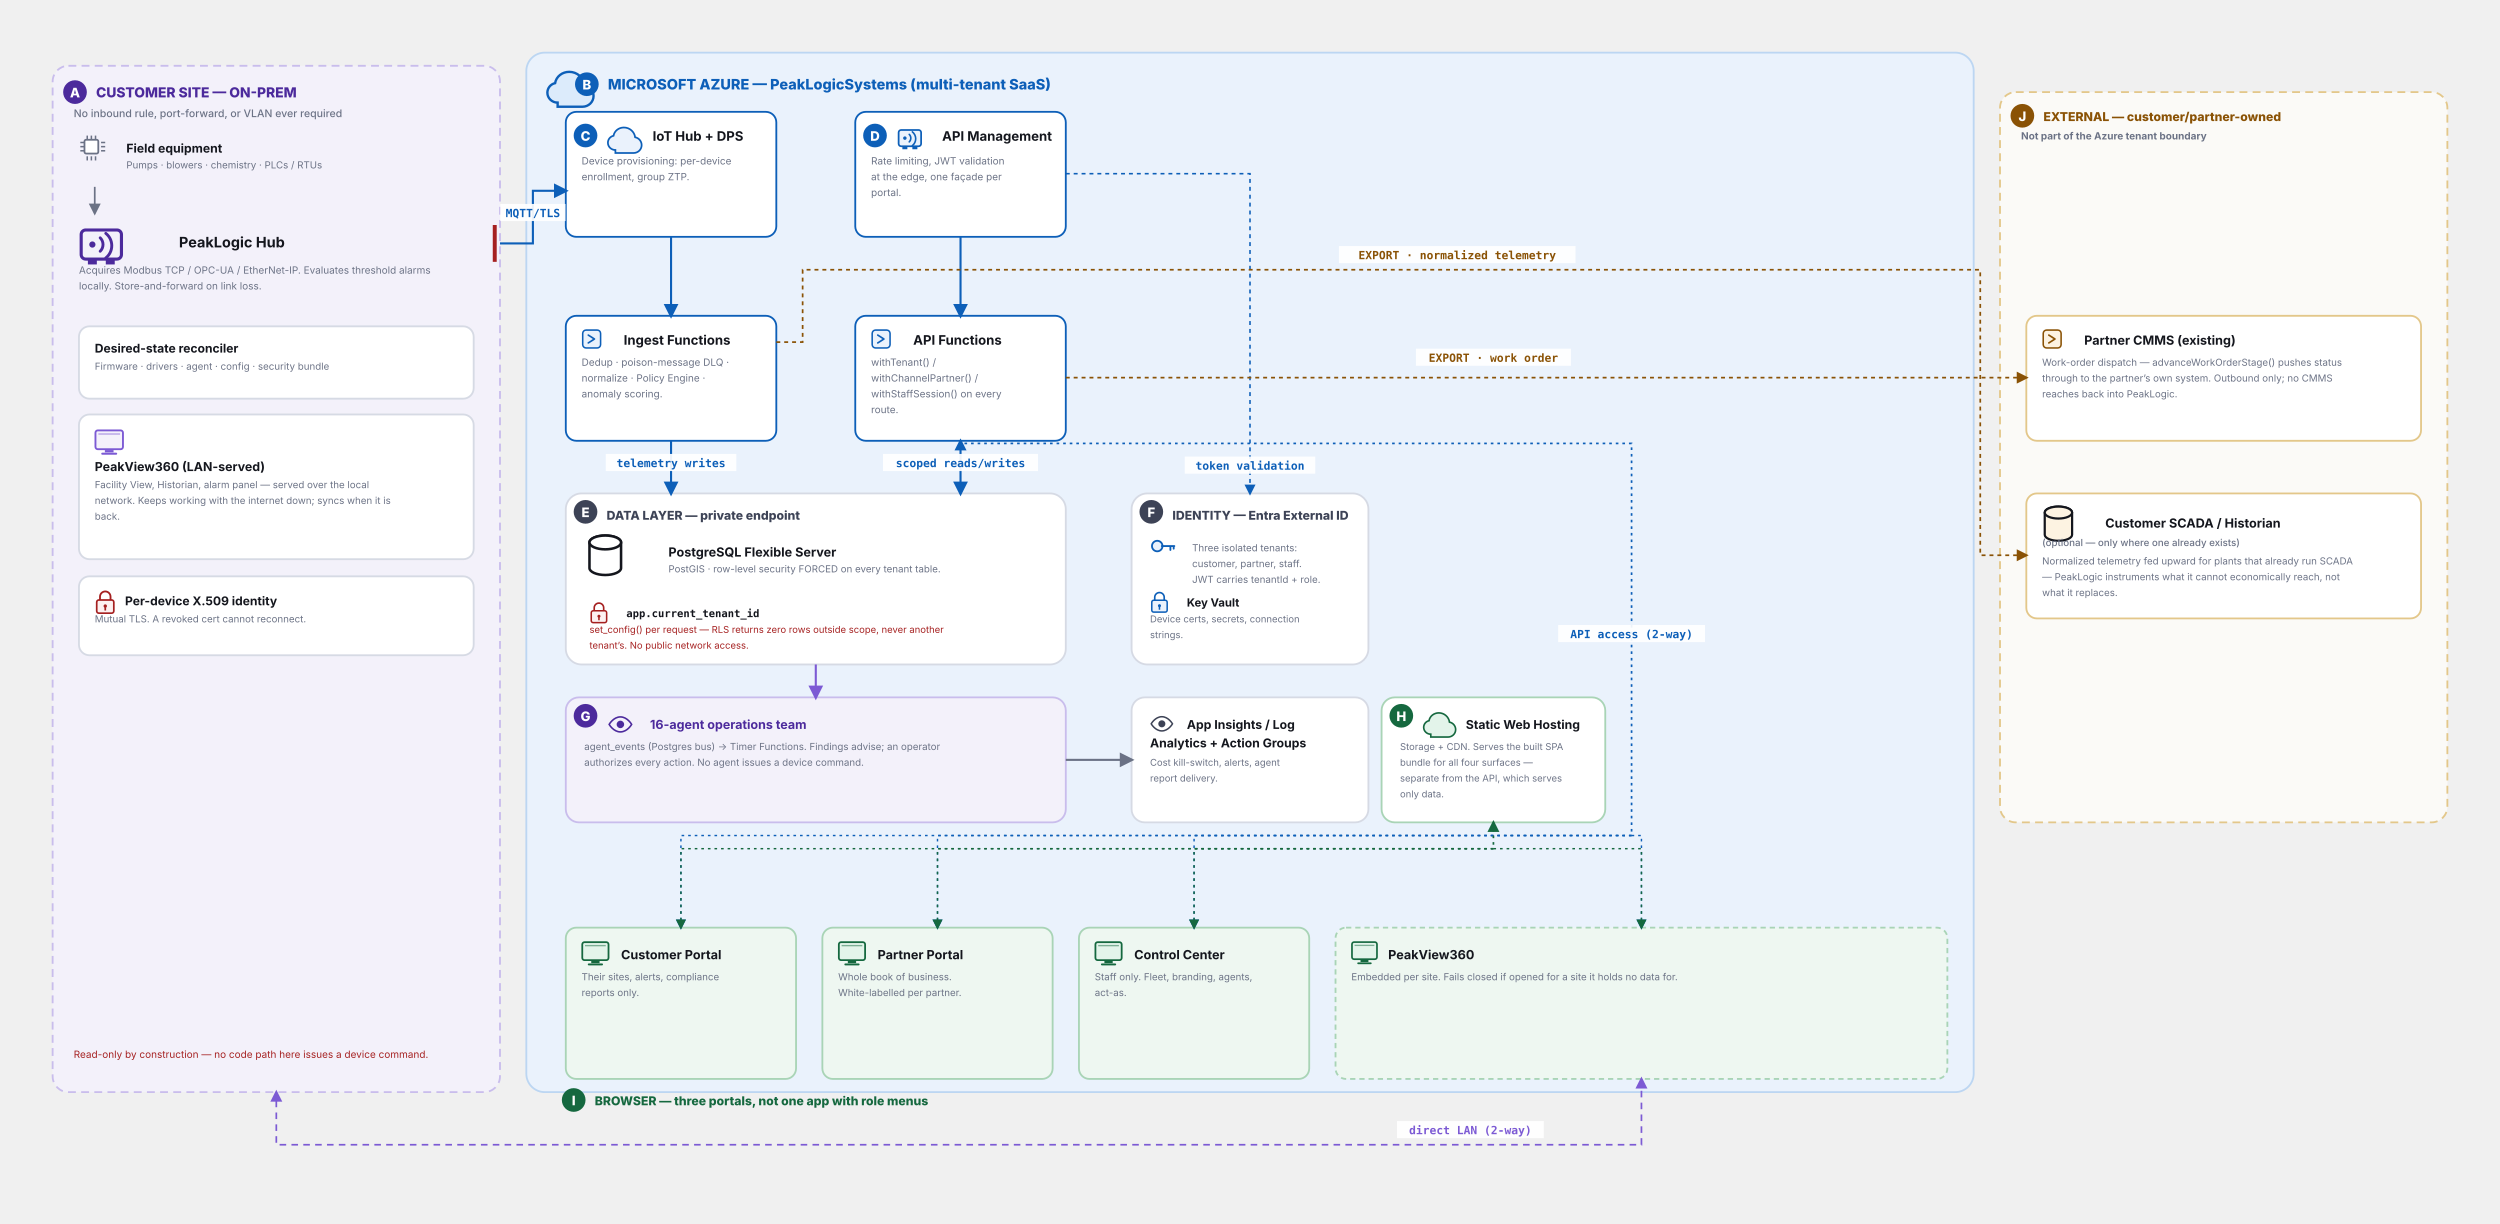
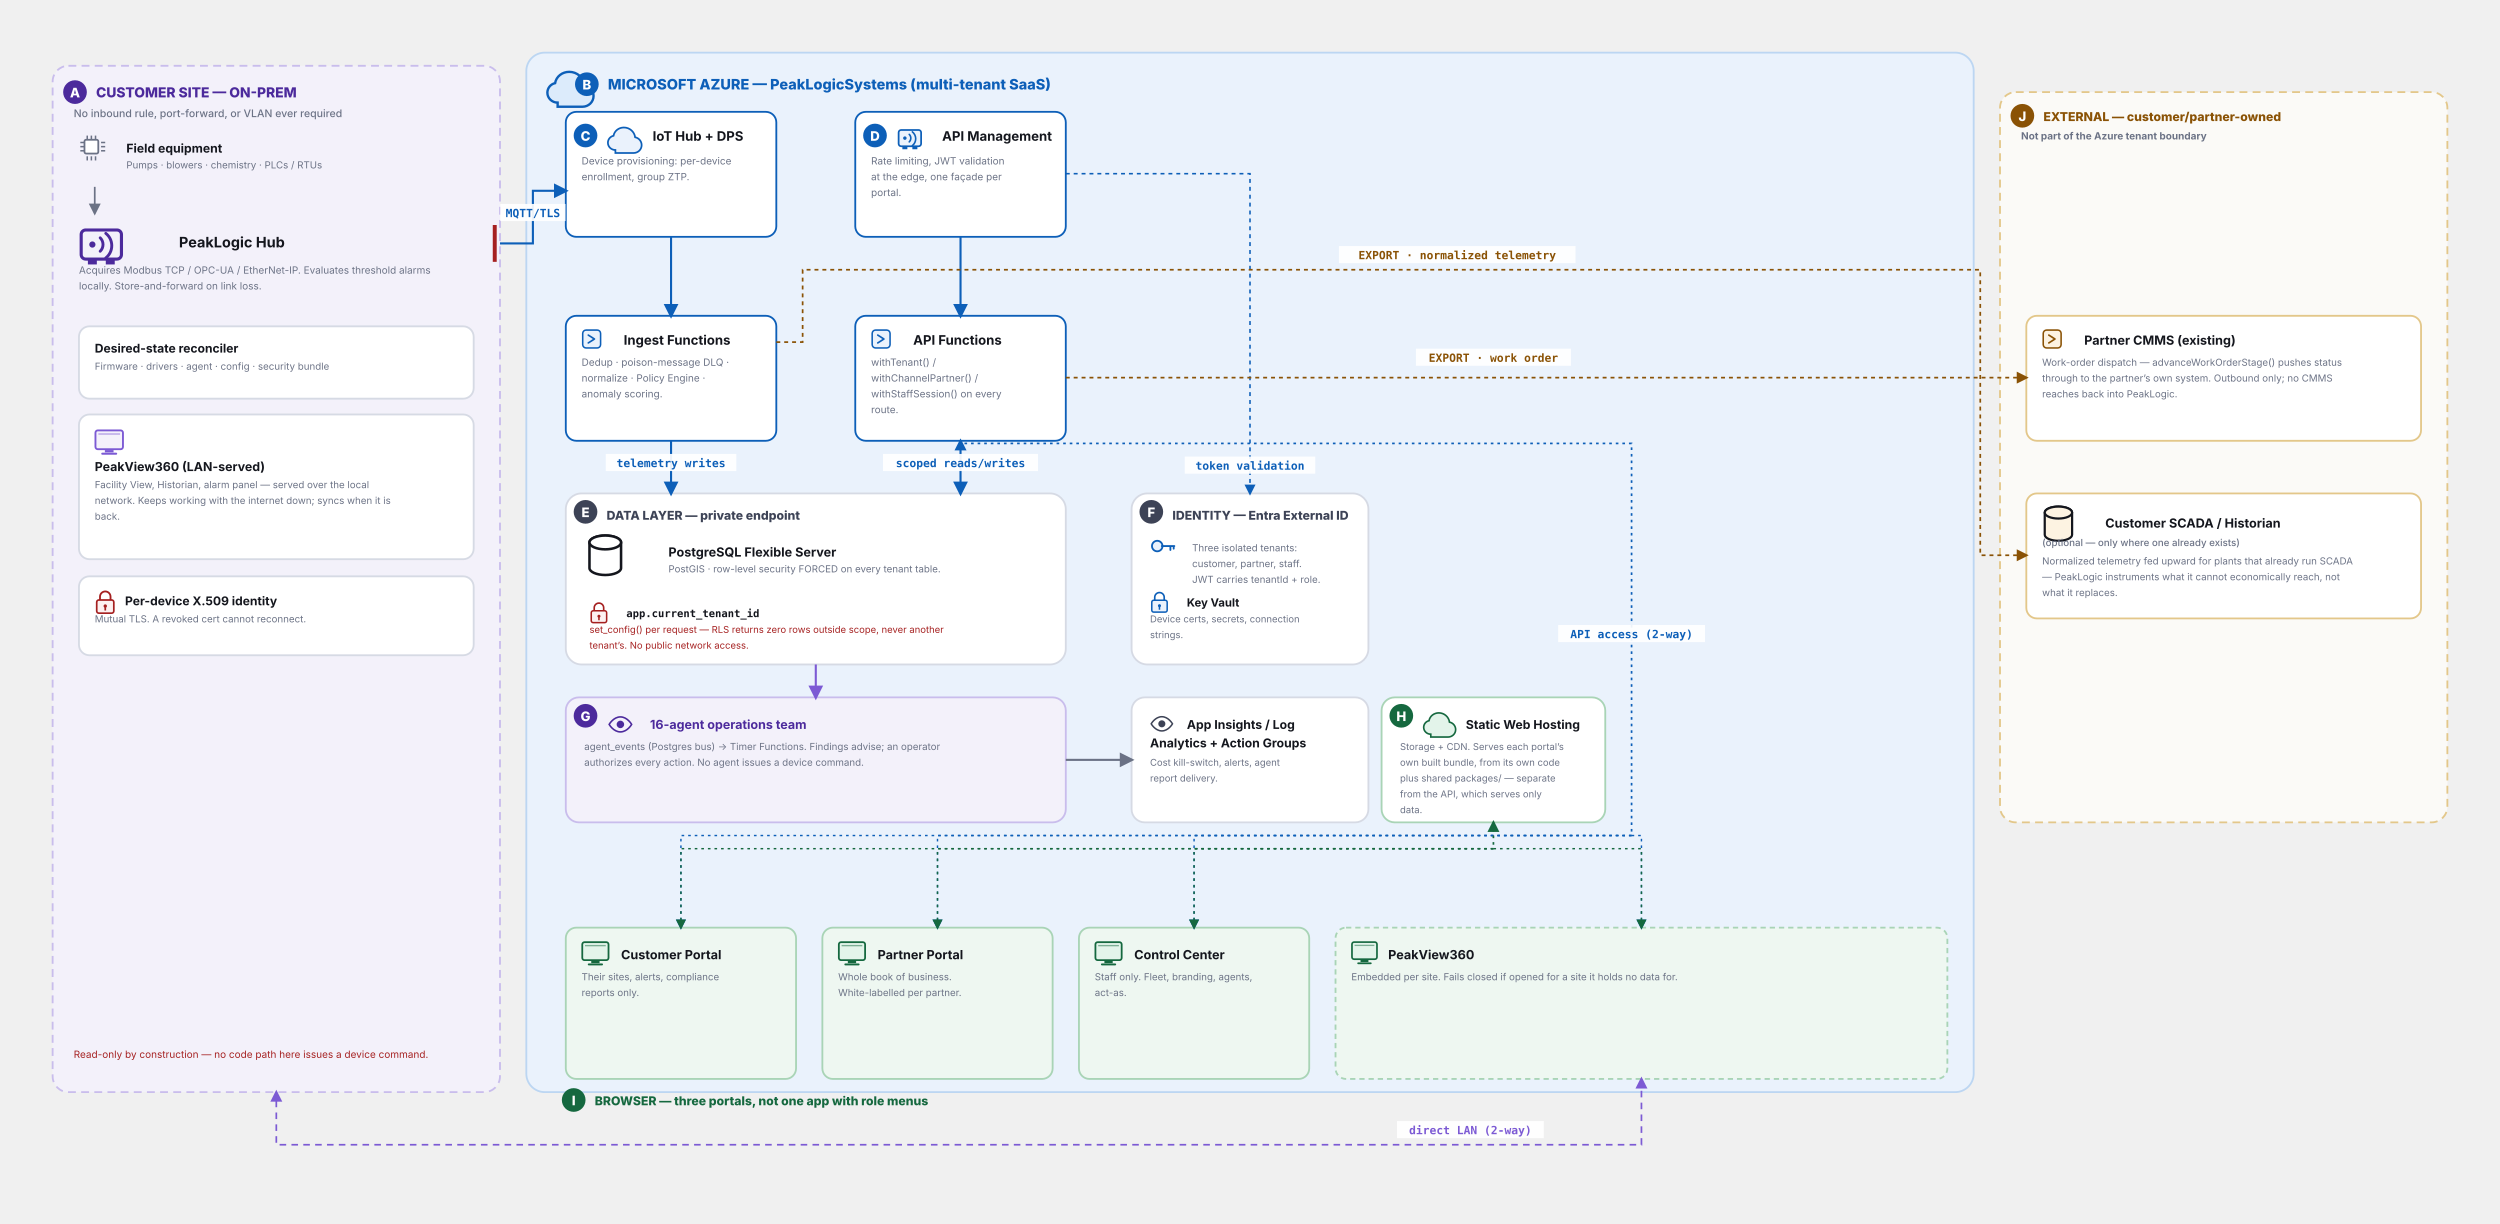
<svg xmlns="http://www.w3.org/2000/svg" viewBox="0 0 1900 930" width="100%" style="display:block;background:#fff">
  <defs>
    <marker id="arrow-3d4356" viewBox="0 0 10 10" refX="8" refY="5" markerWidth="7" markerHeight="7" orient="auto-start-reverse">
      <path d="M0 0 L10 5 L0 10 z" fill="#3d4356" />
    </marker>
    <marker id="arrow-0d5fb8" viewBox="0 0 10 10" refX="8" refY="5" markerWidth="7" markerHeight="7" orient="auto-start-reverse">
      <path d="M0 0 L10 5 L0 10 z" fill="#0d5fb8" />
    </marker>
    <marker id="arrow-4c2a9c" viewBox="0 0 10 10" refX="8" refY="5" markerWidth="7" markerHeight="7" orient="auto-start-reverse">
      <path d="M0 0 L10 5 L0 10 z" fill="#4c2a9c" />
    </marker>
    <marker id="arrow-15683f" viewBox="0 0 10 10" refX="8" refY="5" markerWidth="7" markerHeight="7" orient="auto-start-reverse">
      <path d="M0 0 L10 5 L0 10 z" fill="#15683f" />
    </marker>
    <marker id="arrow-a52020" viewBox="0 0 10 10" refX="8" refY="5" markerWidth="7" markerHeight="7" orient="auto-start-reverse">
      <path d="M0 0 L10 5 L0 10 z" fill="#a52020" />
    </marker>
    <marker id="arrow-6b7285" viewBox="0 0 10 10" refX="8" refY="5" markerWidth="7" markerHeight="7" orient="auto-start-reverse">
      <path d="M0 0 L10 5 L0 10 z" fill="#6b7285" />
    </marker>
    <marker id="arrow-7c5ad4" viewBox="0 0 10 10" refX="8" refY="5" markerWidth="7" markerHeight="7" orient="auto-start-reverse">
      <path d="M0 0 L10 5 L0 10 z" fill="#7c5ad4" />
    </marker>
    <marker id="arrow-8a5205" viewBox="0 0 10 10" refX="8" refY="5" markerWidth="7" markerHeight="7" orient="auto-start-reverse">
      <path d="M0 0 L10 5 L0 10 z" fill="#8a5205" />
    </marker>
  </defs>
  <rect x="40" y="50" width="340" height="780" rx="12" fill="#f3f1fa" stroke="#c9bdec" stroke-width="1.4" stroke-dasharray="6 4" />
  <g>
    <circle cx="57" cy="70" r="9" fill="#4c2a9c" />
    <text x="57" y="74" font-family="'Inter','Segoe UI',sans-serif" font-size="10" font-weight="800" fill="#fff" text-anchor="middle">A</text>
  </g>
  <text x="73" y="74" font-family="'Inter','Segoe UI',sans-serif" font-size="10.5" font-weight="800" fill="#4c2a9c" text-anchor="start">CUSTOMER SITE — ON-PREM</text>
  <text x="56" y="89" font-family="'Inter','Segoe UI',sans-serif" font-size="8" font-weight="500" fill="#6b7285" text-anchor="start">No inbound rule, port-forward, or VLAN ever required</text>
  <g transform="translate(60,102) scale(1.05)">
    <rect x="4" y="4" width="10" height="10" rx="1.2" fill="#fff" stroke="#6b7285" stroke-width="1.3" />
    <g stroke="#6b7285" stroke-width="1.1">
      <path d="M6 1v3M9 1v3M12 1v3M6 16v3M9 16v3M12 16v3M1 6h3M1 9h3M1 12h3M16 6h3M16 9h3M16 12h3" />
    </g>
  </g>
  <text x="96" y="116" font-family="'Inter','Segoe UI',sans-serif" font-size="9.3" font-weight="700" fill="#14161d" text-anchor="start">Field equipment</text>
  <text x="96" y="128" font-family="'Inter','Segoe UI',sans-serif" font-size="7.4" fill="#6b7285">Pumps · blowers · chemistry · PLCs / RTUs</text>
  <line x1="72" y1="142" x2="72" y2="162" stroke="#6b7285" stroke-width="1.3" marker-end="url(#arrow-6b7285)" />
  <g transform="translate(60,168) scale(1.7)">
    <rect x="1" y="4" width="18" height="13" rx="2" fill="#f3f1fa" stroke="#4c2a9c" stroke-width="1.4" />
    <circle cx="6" cy="10.5" r="1.4" fill="#4c2a9c" />
    <path d="M9.5 7.5a4.2 4.2 0 0 1 0 6" fill="none" stroke="#4c2a9c" stroke-width="1.3" stroke-linecap="round" />
    <path d="M12 5.5a7 7 0 0 1 0 11" fill="none" stroke="#4c2a9c" stroke-width="1.3" stroke-linecap="round" />
    <rect x="4" y="17" width="4" height="2.4" fill="#4c2a9c" />
    <rect x="12" y="17" width="4" height="2.4" fill="#4c2a9c" />
  </g>
  <text x="136" y="188" font-family="'Inter','Segoe UI',sans-serif" font-size="11" font-weight="700" fill="#14161d" text-anchor="start">PeakLogic Hub</text>
  <text x="60" y="208" font-family="'Inter','Segoe UI',sans-serif" font-size="7.6" fill="#6b7285">Acquires Modbus TCP / OPC-UA / EtherNet-IP. Evaluates threshold alarms</text>
  <text x="60" y="220" font-family="'Inter','Segoe UI',sans-serif" font-size="7.6" fill="#6b7285">locally. Store-and-forward on link loss.</text>
  <rect x="60" y="248" width="300" height="55" rx="8" fill="#fff" stroke="#d6dae4" stroke-width="1.4" />
  <text x="72" y="268" font-family="'Inter','Segoe UI',sans-serif" font-size="9.2" font-weight="700" fill="#14161d" text-anchor="start">Desired-state reconciler</text>
  <text x="72" y="281" font-family="'Inter','Segoe UI',sans-serif" font-size="7.4" fill="#6b7285">Firmware · drivers · agent · config · security bundle</text>
  <rect x="60" y="315" width="300" height="110" rx="8" fill="#fff" stroke="#d6dae4" stroke-width="1.4" />
  <g transform="translate(72,326) scale(1.1)">
    <rect x="0.5" y="1" width="19" height="13" rx="1.6" fill="#f4f1fb" stroke="#7c5ad4" stroke-width="1.3" />
    <path d="M2.5 3.5h15" stroke="#7c5ad4" stroke-width="1" opacity=".5" />
    <rect x="7" y="14.6" width="6" height="1.6" fill="#7c5ad4" />
    <rect x="4.5" y="16.4" width="11" height="1.4" rx="0.7" fill="#7c5ad4" />
  </g>
  <text x="72" y="358" font-family="'Inter','Segoe UI',sans-serif" font-size="9.4" font-weight="700" fill="#14161d" text-anchor="start">PeakView360 (LAN-served)</text>
  <text x="72" y="371" font-family="'Inter','Segoe UI',sans-serif" font-size="7.4" fill="#6b7285">Facility View, Historian, alarm panel — served over the local</text>
  <text x="72" y="383" font-family="'Inter','Segoe UI',sans-serif" font-size="7.4" fill="#6b7285">network. Keeps working with the internet down; syncs when it is</text>
  <text x="72" y="395" font-family="'Inter','Segoe UI',sans-serif" font-size="7.4" fill="#6b7285">back.</text>
  <rect x="60" y="438" width="300" height="60" rx="8" fill="#fff" stroke="#d6dae4" stroke-width="1.4" />
  <g transform="translate(72,448) scale(1)">
    <rect x="1.5" y="8" width="13" height="10" rx="1.6" fill="#fdf1f1" stroke="#a52020" stroke-width="1.3" />
    <path d="M4 8V5.5a4 4 0 0 1 8 0V8" fill="none" stroke="#a52020" stroke-width="1.4" />
    <circle cx="8" cy="12.6" r="1.3" fill="#a52020" />
    <rect x="7.35" y="13.4" width="1.3" height="2.6" fill="#a52020" />
  </g>
  <text x="95" y="460" font-family="'Inter','Segoe UI',sans-serif" font-size="9.2" font-weight="700" fill="#14161d" text-anchor="start">Per-device X.509 identity</text>
  <text x="72" y="473" font-family="'Inter','Segoe UI',sans-serif" font-size="7.4" fill="#6b7285">Mutual TLS. A revoked cert cannot reconnect.</text>
  <text x="56" y="804" font-family="'Inter','Segoe UI',sans-serif" font-size="7.6" fill="#a52020">Read-only by construction — no code path here issues a device command.</text>
  <rect x="400" y="40" width="1100" height="790" rx="14" fill="#eaf2fc" stroke="#bcd6f2" stroke-width="1.4" />
  <g transform="translate(416,52) scale(1.3)">
    <path d="M6 20c-3.3 0-6-2.6-6-5.8 0-2.7 1.9-5 4.5-5.6C5.2 4.7 8.7 2 12.8 2c4.6 0 8.4 3.4 9 7.8 3 .6 5.2 3.2 5.2 6.3 0 3.5-2.9 6.3-6.5 6.3H6z" fill="#dcebfb" stroke="#0d5fb8" stroke-width="1.4" />
  </g>
  <g>
    <circle cx="446" cy="64" r="9" fill="#0d5fb8" />
    <text x="446" y="68" font-family="'Inter','Segoe UI',sans-serif" font-size="10" font-weight="800" fill="#fff" text-anchor="middle">B</text>
  </g>
  <text x="462" y="68" font-family="'Inter','Segoe UI',sans-serif" font-size="11" font-weight="800" fill="#0d5fb8" text-anchor="start">MICROSOFT AZURE — PeakLogicSystems (multi-tenant SaaS)</text>
  <rect x="430" y="85" width="160" height="95" rx="8" fill="#fff" stroke="#0d5fb8" stroke-width="1.4" />
  <g>
    <circle cx="445" cy="103" r="9" fill="#0d5fb8" />
    <text x="445" y="107" font-family="'Inter','Segoe UI',sans-serif" font-size="10" font-weight="800" fill="#fff" text-anchor="middle">C</text>
  </g>
  <g transform="translate(462,95) scale(0.95)">
    <path d="M6 20c-3.3 0-6-2.6-6-5.8 0-2.7 1.9-5 4.5-5.6C5.2 4.7 8.7 2 12.8 2c4.6 0 8.4 3.4 9 7.8 3 .6 5.2 3.2 5.2 6.3 0 3.5-2.9 6.3-6.5 6.3H6z" fill="#eaf2fc" stroke="#0d5fb8" stroke-width="1.4" />
  </g>
  <text x="496" y="107" font-family="'Inter','Segoe UI',sans-serif" font-size="10" font-weight="700" fill="#14161d" text-anchor="start">IoT Hub + DPS</text>
  <text x="442" y="125" font-family="'Inter','Segoe UI',sans-serif" font-size="7.6" fill="#6b7285">Device provisioning: per-device</text>
  <text x="442" y="137" font-family="'Inter','Segoe UI',sans-serif" font-size="7.6" fill="#6b7285">enrollment, group ZTP.</text>
  <path d="M 380 185 L 405 185 L 405 145 L 430 145" fill="none" stroke="#0d5fb8" stroke-width="1.6" marker-end="url(#arrow-0d5fb8)" />
  <g>
    <rect x="380.2" y="155" width="49.6" height="13" fill="#fff" opacity=".92" />
    <text x="405" y="165" font-family="'SF Mono','Cascadia Mono',Consolas,monospace" font-size="8.6" fill="#0d5fb8" text-anchor="middle" font-weight="600">MQTT/TLS</text>
  </g>
  <rect x="650" y="85" width="160" height="95" rx="8" fill="#fff" stroke="#0d5fb8" stroke-width="1.4" />
  <g>
    <circle cx="665" cy="103" r="9" fill="#0d5fb8" />
    <text x="665" y="107" font-family="'Inter','Segoe UI',sans-serif" font-size="10" font-weight="800" fill="#fff" text-anchor="middle">D</text>
  </g>
  <g transform="translate(682,95) scale(0.95)">
    <rect x="1" y="4" width="18" height="13" rx="2" fill="#eaf2fc" stroke="#0d5fb8" stroke-width="1.4" />
    <circle cx="6" cy="10.5" r="1.4" fill="#0d5fb8" />
    <path d="M9.5 7.5a4.2 4.2 0 0 1 0 6" fill="none" stroke="#0d5fb8" stroke-width="1.3" stroke-linecap="round" />
    <path d="M12 5.5a7 7 0 0 1 0 11" fill="none" stroke="#0d5fb8" stroke-width="1.3" stroke-linecap="round" />
    <rect x="4" y="17" width="4" height="2.4" fill="#0d5fb8" />
    <rect x="12" y="17" width="4" height="2.4" fill="#0d5fb8" />
  </g>
  <text x="716" y="107" font-family="'Inter','Segoe UI',sans-serif" font-size="10" font-weight="700" fill="#14161d" text-anchor="start">API Management</text>
  <text x="662" y="125" font-family="'Inter','Segoe UI',sans-serif" font-size="7.6" fill="#6b7285">Rate limiting, JWT validation</text>
  <text x="662" y="137" font-family="'Inter','Segoe UI',sans-serif" font-size="7.6" fill="#6b7285">at the edge, one façade per</text>
  <text x="662" y="149" font-family="'Inter','Segoe UI',sans-serif" font-size="7.6" fill="#6b7285">portal.</text>
  <rect x="430" y="240" width="160" height="95" rx="8" fill="#fff" stroke="#0d5fb8" stroke-width="1.4" />
  <g transform="translate(442,250) scale(0.85)">
    <rect x="1" y="1" width="16" height="16" rx="3" fill="#eaf2fc" stroke="#0d5fb8" stroke-width="1.4" />
    <path d="M6 5.5 L11.5 9 L6 12.5" fill="none" stroke="#0d5fb8" stroke-width="1.5" stroke-linecap="round" stroke-linejoin="round" />
  </g>
  <text x="474" y="262" font-family="'Inter','Segoe UI',sans-serif" font-size="10" font-weight="700" fill="#14161d" text-anchor="start">Ingest Functions</text>
  <text x="442" y="278" font-family="'Inter','Segoe UI',sans-serif" font-size="7.6" fill="#6b7285">Dedup · poison-message DLQ ·</text>
  <text x="442" y="290" font-family="'Inter','Segoe UI',sans-serif" font-size="7.6" fill="#6b7285">normalize · Policy Engine ·</text>
  <text x="442" y="302" font-family="'Inter','Segoe UI',sans-serif" font-size="7.6" fill="#6b7285">anomaly scoring.</text>
  <path d="M 510 180 L 510 240" fill="none" stroke="#0d5fb8" stroke-width="1.6" marker-end="url(#arrow-0d5fb8)" />
  <rect x="650" y="240" width="160" height="95" rx="8" fill="#fff" stroke="#0d5fb8" stroke-width="1.4" />
  <g transform="translate(662,250) scale(0.85)">
    <rect x="1" y="1" width="16" height="16" rx="3" fill="#eaf2fc" stroke="#0d5fb8" stroke-width="1.4" />
    <path d="M6 5.5 L11.5 9 L6 12.5" fill="none" stroke="#0d5fb8" stroke-width="1.5" stroke-linecap="round" stroke-linejoin="round" />
  </g>
  <text x="694" y="262" font-family="'Inter','Segoe UI',sans-serif" font-size="10" font-weight="700" fill="#14161d" text-anchor="start">API Functions</text>
  <text x="662" y="278" font-family="'Inter','Segoe UI',sans-serif" font-size="7.6" fill="#6b7285">withTenant() /</text>
  <text x="662" y="290" font-family="'Inter','Segoe UI',sans-serif" font-size="7.6" fill="#6b7285">withChannelPartner() /</text>
  <text x="662" y="302" font-family="'Inter','Segoe UI',sans-serif" font-size="7.6" fill="#6b7285">withStaffSession() on every</text>
  <text x="662" y="314" font-family="'Inter','Segoe UI',sans-serif" font-size="7.6" fill="#6b7285">route.</text>
  <path d="M 730 180 L 730 240" fill="none" stroke="#0d5fb8" stroke-width="1.6" marker-end="url(#arrow-0d5fb8)" />
  <rect x="430" y="375" width="380" height="130" rx="12" fill="#fff" stroke="#d6dae4" stroke-width="1.4" />
  <g>
    <circle cx="445" cy="389" r="9" fill="#3d4356" />
    <text x="445" y="393" font-family="'Inter','Segoe UI',sans-serif" font-size="10" font-weight="800" fill="#fff" text-anchor="middle">E</text>
  </g>
  <text x="461" y="395" font-family="'Inter','Segoe UI',sans-serif" font-size="9.3" font-weight="800" fill="#3d4356" text-anchor="start">DATA LAYER — private endpoint</text>
  <g transform="translate(448,407) scale(1.5)">
    <path d="M0 3.5C0 1.6 3.6 0 8 0s8 1.6 8 3.5v13C16 18.4 12.4 20 8 20S0 18.4 0 16.5v-13z" fill="#ffffff" stroke="#14161d" stroke-width="1.3" />
    <ellipse cx="8" cy="3.5" rx="8" ry="3.5" fill="#ffffff" stroke="#14161d" stroke-width="1.3" />
  </g>
  <text x="508" y="423" font-family="'Inter','Segoe UI',sans-serif" font-size="9.6" font-weight="700" fill="#14161d" text-anchor="start">PostgreSQL Flexible Server</text>
  <text x="508" y="435" font-family="'Inter','Segoe UI',sans-serif" font-size="7.4" fill="#6b7285">PostGIS · row-level security FORCED on every tenant table.</text>
  <g transform="translate(448,457) scale(0.9)">
    <rect x="1.5" y="8" width="13" height="10" rx="1.6" fill="#fdf1f1" stroke="#a52020" stroke-width="1.3" />
    <path d="M4 8V5.5a4 4 0 0 1 8 0V8" fill="none" stroke="#a52020" stroke-width="1.4" />
    <circle cx="8" cy="12.6" r="1.3" fill="#a52020" />
    <rect x="7.35" y="13.4" width="1.3" height="2.6" fill="#a52020" />
  </g>
  <text x="476" y="469" font-family="'SF Mono','Cascadia Mono',Consolas,monospace" font-size="8" font-weight="700" fill="#14161d" text-anchor="start">app.current_tenant_id</text>
  <text x="448" y="481" font-family="'Inter','Segoe UI',sans-serif" font-size="7.2" fill="#a52020">set_config() per request — RLS returns zero rows outside scope, never another</text>
  <text x="448" y="493" font-family="'Inter','Segoe UI',sans-serif" font-size="7.2" fill="#a52020">tenant’s. No public network access.</text>
  <path d="M 510 335 L 510 375" fill="none" stroke="#0d5fb8" stroke-width="1.6" marker-end="url(#arrow-0d5fb8)" />
  <g>
    <rect x="460.4" y="345" width="99.2" height="13" fill="#fff" opacity=".92" />
    <text x="510" y="355" font-family="'SF Mono','Cascadia Mono',Consolas,monospace" font-size="8.6" fill="#0d5fb8" text-anchor="middle" font-weight="600">telemetry writes</text>
  </g>
  <path d="M 730 335 L 730 375" fill="none" stroke="#0d5fb8" stroke-width="1.6" marker-end="url(#arrow-0d5fb8)" />
  <g>
    <rect x="671.1" y="345" width="117.8" height="13" fill="#fff" opacity=".92" />
    <text x="730" y="355" font-family="'SF Mono','Cascadia Mono',Consolas,monospace" font-size="8.6" fill="#0d5fb8" text-anchor="middle" font-weight="600">scoped reads/writes</text>
  </g>
  <rect x="860" y="375" width="180" height="130" rx="12" fill="#fff" stroke="#d6dae4" stroke-width="1.4" />
  <g>
    <circle cx="875" cy="389" r="9" fill="#3d4356" />
    <text x="875" y="393" font-family="'Inter','Segoe UI',sans-serif" font-size="10" font-weight="800" fill="#fff" text-anchor="middle">F</text>
  </g>
  <text x="891" y="395" font-family="'Inter','Segoe UI',sans-serif" font-size="9.3" font-weight="800" fill="#3d4356" text-anchor="start">IDENTITY — Entra External ID</text>
  <g transform="translate(874,405) scale(1)">
    <circle cx="5.5" cy="10" r="4" fill="#eaf2fc" stroke="#0d5fb8" stroke-width="1.4" />
    <path d="M9 10h9.5M15.5 10v3M18 10v2" stroke="#0d5fb8" stroke-width="1.4" stroke-linecap="round" />
  </g>
  <text x="906" y="419" font-family="'Inter','Segoe UI',sans-serif" font-size="7.4" fill="#6b7285">Three isolated tenants:</text>
  <text x="906" y="431" font-family="'Inter','Segoe UI',sans-serif" font-size="7.4" fill="#6b7285">customer, partner, staff.</text>
  <text x="906" y="443" font-family="'Inter','Segoe UI',sans-serif" font-size="7.4" fill="#6b7285">JWT carries tenantId + role.</text>
  <g transform="translate(874,449) scale(0.9)">
    <rect x="1.5" y="8" width="13" height="10" rx="1.6" fill="#eaf2fc" stroke="#0d5fb8" stroke-width="1.3" />
    <path d="M4 8V5.5a4 4 0 0 1 8 0V8" fill="none" stroke="#0d5fb8" stroke-width="1.4" />
    <circle cx="8" cy="12.6" r="1.3" fill="#0d5fb8" />
    <rect x="7.35" y="13.4" width="1.3" height="2.6" fill="#0d5fb8" />
  </g>
  <text x="902" y="461" font-family="'Inter','Segoe UI',sans-serif" font-size="8.6" font-weight="700" fill="#14161d" text-anchor="start">Key Vault</text>
  <text x="874" y="473" font-family="'Inter','Segoe UI',sans-serif" font-size="7.2" fill="#6b7285">Device certs, secrets, connection</text>
  <text x="874" y="485" font-family="'Inter','Segoe UI',sans-serif" font-size="7.2" fill="#6b7285">strings.</text>
  <path d="M 810 132 L 950 132 L 950 375" fill="none" stroke="#0d5fb8" stroke-width="1.2" stroke-dasharray="3 3" marker-end="url(#arrow-0d5fb8)" />
  <g>
    <rect x="900.4" y="347" width="99.2" height="13" fill="#fff" opacity=".92" />
    <text x="950" y="357" font-family="'SF Mono','Cascadia Mono',Consolas,monospace" font-size="8.6" fill="#0d5fb8" text-anchor="middle" font-weight="600">token validation</text>
  </g>
  <rect x="430" y="530" width="380" height="95" rx="10" fill="#f3f1fa" stroke="#c9bdec" stroke-width="1.4" />
  <g>
    <circle cx="445" cy="544" r="9" fill="#4c2a9c" />
    <text x="445" y="548" font-family="'Inter','Segoe UI',sans-serif" font-size="10" font-weight="800" fill="#fff" text-anchor="middle">G</text>
  </g>
  <g transform="translate(462,542) scale(0.95)">
    <path d="M1 9s3.4-6 9-6 9 6 9 6-3.4 6-9 6-9-6-9-6z" fill="#f4f1fb" stroke="#4c2a9c" stroke-width="1.3" />
    <circle cx="10" cy="9" r="3" fill="#4c2a9c" />
  </g>
  <text x="494" y="554" font-family="'Inter','Segoe UI',sans-serif" font-size="9.5" font-weight="700" fill="#4c2a9c" text-anchor="start">16-agent operations team</text>
  <text x="444" y="570" font-family="'Inter','Segoe UI',sans-serif" font-size="7.4" fill="#6b7285">agent_events (Postgres bus) → Timer Functions. Findings advise; an operator</text>
  <text x="444" y="582" font-family="'Inter','Segoe UI',sans-serif" font-size="7.4" fill="#6b7285">authorizes every action. No agent issues a device command.</text>
  <path d="M 620 505 L 620 530" fill="none" stroke="#7c5ad4" stroke-width="1.6" marker-end="url(#arrow-7c5ad4)" />
  <rect x="860" y="530" width="180" height="95" rx="10" fill="#fff" stroke="#d6dae4" stroke-width="1.4" />
  <g transform="translate(874,542) scale(0.9)">
    <path d="M1 9s3.4-6 9-6 9 6 9 6-3.4 6-9 6-9-6-9-6z" fill="#fff" stroke="#3d4356" stroke-width="1.3" />
    <circle cx="10" cy="9" r="3" fill="#3d4356" />
  </g>
  <text x="902" y="554" font-family="'Inter','Segoe UI',sans-serif" font-size="9.3" font-weight="700" fill="#14161d" text-anchor="start">App Insights / Log</text>
  <text x="874" y="568" font-family="'Inter','Segoe UI',sans-serif" font-size="9.3" font-weight="700" fill="#14161d" text-anchor="start">Analytics + Action Groups</text>
  <text x="874" y="582" font-family="'Inter','Segoe UI',sans-serif" font-size="7.2" fill="#6b7285">Cost kill-switch, alerts, agent</text>
  <text x="874" y="594" font-family="'Inter','Segoe UI',sans-serif" font-size="7.2" fill="#6b7285">report delivery.</text>
  <path d="M 810 577.5 L 835 577.5 L 860 577.5" fill="none" stroke="#6b7285" stroke-width="1.6" marker-end="url(#arrow-6b7285)" />
  <rect x="1050" y="530" width="170" height="95" rx="10" fill="#fff" stroke="#a9d4b6" stroke-width="1.4" />
  <g>
    <circle cx="1065" cy="544" r="9" fill="#15683f" />
    <text x="1065" y="548" font-family="'Inter','Segoe UI',sans-serif" font-size="10" font-weight="800" fill="#fff" text-anchor="middle">H</text>
  </g>
  <g transform="translate(1082,540) scale(0.9)">
    <path d="M6 20c-3.3 0-6-2.6-6-5.8 0-2.7 1.9-5 4.5-5.6C5.2 4.7 8.7 2 12.8 2c4.6 0 8.4 3.4 9 7.8 3 .6 5.2 3.2 5.2 6.3 0 3.5-2.9 6.3-6.5 6.3H6z" fill="#e3f4ea" stroke="#15683f" stroke-width="1.4" />
  </g>
  <text x="1114" y="554" font-family="'Inter','Segoe UI',sans-serif" font-size="9.3" font-weight="700" fill="#14161d" text-anchor="start">Static Web Hosting</text>
-   <text x="1064" y="570" font-family="'Inter','Segoe UI',sans-serif" font-size="7.2" fill="#6b7285">Storage + CDN. Serves the built SPA</text>
-   <text x="1064" y="582" font-family="'Inter','Segoe UI',sans-serif" font-size="7.2" fill="#6b7285">bundle for all four surfaces —</text>
-   <text x="1064" y="594" font-family="'Inter','Segoe UI',sans-serif" font-size="7.2" fill="#6b7285">separate from the API, which serves</text>
-   <text x="1064" y="606" font-family="'Inter','Segoe UI',sans-serif" font-size="7.2" fill="#6b7285">only data.</text>
+   <text x="1064" y="570" font-family="'Inter','Segoe UI',sans-serif" font-size="7.2" fill="#6b7285">Storage + CDN. Serves each portal’s</text>
+   <text x="1064" y="582" font-family="'Inter','Segoe UI',sans-serif" font-size="7.2" fill="#6b7285">own built bundle, from its own code</text>
+   <text x="1064" y="594" font-family="'Inter','Segoe UI',sans-serif" font-size="7.2" fill="#6b7285">plus shared packages/ — separate</text>
+   <text x="1064" y="606" font-family="'Inter','Segoe UI',sans-serif" font-size="7.2" fill="#6b7285">from the API, which serves only</text>
+   <text x="1064" y="618" font-family="'Inter','Segoe UI',sans-serif" font-size="7.2" fill="#6b7285">data.</text>
  <rect x="430" y="705" width="175" height="115" rx="8" fill="#eef7f1" stroke="#a9d4b6" stroke-width="1.4" />
  <g transform="translate(442,715) scale(1.05)">
    <rect x="0.5" y="1" width="19" height="13" rx="1.6" fill="#e3f4ea" stroke="#15683f" stroke-width="1.3" />
    <path d="M2.5 3.5h15" stroke="#15683f" stroke-width="1" opacity=".5" />
    <rect x="7" y="14.6" width="6" height="1.6" fill="#15683f" />
    <rect x="4.5" y="16.4" width="11" height="1.4" rx="0.7" fill="#15683f" />
  </g>
  <text x="472" y="729" font-family="'Inter','Segoe UI',sans-serif" font-size="9.6" font-weight="700" fill="#14161d" text-anchor="start">Customer Portal</text>
  <text x="442" y="745" font-family="'Inter','Segoe UI',sans-serif" font-size="7.4" fill="#6b7285">Their sites, alerts, compliance</text>
  <text x="442" y="757" font-family="'Inter','Segoe UI',sans-serif" font-size="7.4" fill="#6b7285">reports only.</text>
  <rect x="625" y="705" width="175" height="115" rx="8" fill="#eef7f1" stroke="#a9d4b6" stroke-width="1.4" />
  <g transform="translate(637,715) scale(1.05)">
    <rect x="0.5" y="1" width="19" height="13" rx="1.6" fill="#e3f4ea" stroke="#15683f" stroke-width="1.3" />
    <path d="M2.5 3.5h15" stroke="#15683f" stroke-width="1" opacity=".5" />
    <rect x="7" y="14.6" width="6" height="1.6" fill="#15683f" />
    <rect x="4.5" y="16.4" width="11" height="1.4" rx="0.7" fill="#15683f" />
  </g>
  <text x="667" y="729" font-family="'Inter','Segoe UI',sans-serif" font-size="9.6" font-weight="700" fill="#14161d" text-anchor="start">Partner Portal</text>
  <text x="637" y="745" font-family="'Inter','Segoe UI',sans-serif" font-size="7.4" fill="#6b7285">Whole book of business.</text>
  <text x="637" y="757" font-family="'Inter','Segoe UI',sans-serif" font-size="7.4" fill="#6b7285">White-labelled per partner.</text>
  <rect x="820" y="705" width="175" height="115" rx="8" fill="#eef7f1" stroke="#a9d4b6" stroke-width="1.4" />
  <g transform="translate(832,715) scale(1.05)">
    <rect x="0.5" y="1" width="19" height="13" rx="1.6" fill="#e3f4ea" stroke="#15683f" stroke-width="1.3" />
    <path d="M2.5 3.5h15" stroke="#15683f" stroke-width="1" opacity=".5" />
    <rect x="7" y="14.6" width="6" height="1.6" fill="#15683f" />
    <rect x="4.5" y="16.4" width="11" height="1.4" rx="0.7" fill="#15683f" />
  </g>
  <text x="862" y="729" font-family="'Inter','Segoe UI',sans-serif" font-size="9.6" font-weight="700" fill="#14161d" text-anchor="start">Control Center</text>
  <text x="832" y="745" font-family="'Inter','Segoe UI',sans-serif" font-size="7.4" fill="#6b7285">Staff only. Fleet, branding, agents,</text>
  <text x="832" y="757" font-family="'Inter','Segoe UI',sans-serif" font-size="7.4" fill="#6b7285">act-as.</text>
  <rect x="1015" y="705" width="465" height="115" rx="8" fill="#eef7f1" stroke="#a9d4b6" stroke-width="1.4" stroke-dasharray="4 3" />
  <g transform="translate(1027,715) scale(1)">
    <rect x="0.5" y="1" width="19" height="13" rx="1.6" fill="#e3f4ea" stroke="#15683f" stroke-width="1.3" />
    <path d="M2.5 3.5h15" stroke="#15683f" stroke-width="1" opacity=".5" />
    <rect x="7" y="14.6" width="6" height="1.6" fill="#15683f" />
    <rect x="4.5" y="16.4" width="11" height="1.4" rx="0.7" fill="#15683f" />
  </g>
  <text x="1055" y="729" font-family="'Inter','Segoe UI',sans-serif" font-size="9.6" font-weight="700" fill="#14161d" text-anchor="start">PeakView360</text>
  <text x="1027" y="745" font-family="'Inter','Segoe UI',sans-serif" font-size="7.4" fill="#6b7285">Embedded per site. Fails closed if opened for a site it holds no data for.</text>
  <g>
    <circle cx="436" cy="836" r="9" fill="#15683f" />
    <text x="436" y="840" font-family="'Inter','Segoe UI',sans-serif" font-size="10" font-weight="800" fill="#fff" text-anchor="middle">I</text>
  </g>
  <text x="452" y="840" font-family="'Inter','Segoe UI',sans-serif" font-size="9.3" font-weight="800" fill="#15683f" text-anchor="start">BROWSER — three portals, not one app with role menus</text>
  <path d="M 730 335 L 730 337 L 1240 337 L 1240 635" fill="none" stroke="#0d5fb8" stroke-width="1.3" stroke-dasharray="2 3" marker-start="url(#arrow-0d5fb8)" />
  <g>
    <rect x="1184.2" y="475" width="111.6" height="13" fill="#fff" opacity=".92" />
    <text x="1240" y="485" font-family="'SF Mono','Cascadia Mono',Consolas,monospace" font-size="8.6" fill="#0d5fb8" text-anchor="middle" font-weight="600">API access (2-way)</text>
  </g>
  <path d="M 1240 635 L 517.5 635 L 517.5 705" fill="none" stroke="#0d5fb8" stroke-width="1.1" stroke-dasharray="2 3" marker-end="url(#arrow-0d5fb8)" />
  <path d="M 1240 635 L 712.5 635 L 712.5 705" fill="none" stroke="#0d5fb8" stroke-width="1.1" stroke-dasharray="2 3" marker-end="url(#arrow-0d5fb8)" />
  <path d="M 1240 635 L 907.5 635 L 907.5 705" fill="none" stroke="#0d5fb8" stroke-width="1.1" stroke-dasharray="2 3" marker-end="url(#arrow-0d5fb8)" />
  <path d="M 1240 635 L 1247.5 635 L 1247.5 705" fill="none" stroke="#0d5fb8" stroke-width="1.1" stroke-dasharray="2 3" marker-end="url(#arrow-0d5fb8)" />
  <path d="M 1135 625 L 1135 645" fill="none" stroke="#15683f" stroke-width="1.3" stroke-dasharray="2 3" marker-start="url(#arrow-15683f)" />
  <path d="M 1135 645 L 517.5 645 L 517.5 705" fill="none" stroke="#15683f" stroke-width="1.1" stroke-dasharray="2 3" marker-end="url(#arrow-15683f)" />
  <path d="M 1135 645 L 712.5 645 L 712.5 705" fill="none" stroke="#15683f" stroke-width="1.1" stroke-dasharray="2 3" marker-end="url(#arrow-15683f)" />
  <path d="M 1135 645 L 907.5 645 L 907.5 705" fill="none" stroke="#15683f" stroke-width="1.1" stroke-dasharray="2 3" marker-end="url(#arrow-15683f)" />
  <path d="M 1135 645 L 1247.5 645 L 1247.5 705" fill="none" stroke="#15683f" stroke-width="1.1" stroke-dasharray="2 3" marker-end="url(#arrow-15683f)" />
  <path d="M 1247.5 820 L 1247.5 870 L 210 870 L 210 830" fill="none" stroke="#7c5ad4" stroke-width="1.3" stroke-dasharray="5 4" marker-end="url(#arrow-7c5ad4)" marker-start="url(#arrow-7c5ad4)" />
  <g>
    <rect x="1061.7" y="852" width="111.6" height="13" fill="#fff" opacity=".92" />
    <text x="1117.5" y="862" font-family="'SF Mono','Cascadia Mono',Consolas,monospace" font-size="8.6" fill="#7c5ad4" text-anchor="middle" font-weight="600">direct LAN (2-way)</text>
  </g>
  <line x1="376" y1="171" x2="376" y2="199" stroke="#a52020" stroke-width="3" />
  <rect x="1520" y="70" width="340" height="555" rx="12" fill="#fbfaf7" stroke="#e3c78a" stroke-width="1.4" stroke-dasharray="6 4" />
  <g>
    <circle cx="1537" cy="88" r="9" fill="#8a5205" />
    <text x="1537" y="92" font-family="'Inter','Segoe UI',sans-serif" font-size="10" font-weight="800" fill="#fff" text-anchor="middle">J</text>
  </g>
  <text x="1553" y="92" font-family="'Inter','Segoe UI',sans-serif" font-size="9.3" font-weight="800" fill="#8a5205" text-anchor="start">EXTERNAL — customer/partner-owned</text>
  <text x="1536" y="106" font-family="'Inter','Segoe UI',sans-serif" font-size="7.6" font-weight="700" fill="#6b7285" text-anchor="start">Not part of the Azure tenant boundary</text>
  <rect x="1540" y="240" width="300" height="95" rx="8" fill="#fff" stroke="#e3c78a" stroke-width="1.4" />
  <g transform="translate(1552,250) scale(0.85)">
    <rect x="1" y="1" width="16" height="16" rx="3" fill="#fdf3e2" stroke="#8a5205" stroke-width="1.4" />
    <path d="M6 5.5 L11.5 9 L6 12.5" fill="none" stroke="#8a5205" stroke-width="1.5" stroke-linecap="round" stroke-linejoin="round" />
  </g>
  <text x="1584" y="262" font-family="'Inter','Segoe UI',sans-serif" font-size="9.6" font-weight="700" fill="#14161d" text-anchor="start">Partner CMMS (existing)</text>
  <text x="1552" y="278" font-family="'Inter','Segoe UI',sans-serif" font-size="7.4" fill="#6b7285">Work-order dispatch — advanceWorkOrderStage() pushes status</text>
  <text x="1552" y="290" font-family="'Inter','Segoe UI',sans-serif" font-size="7.4" fill="#6b7285">through to the partner’s own system. Outbound only; no CMMS</text>
  <text x="1552" y="302" font-family="'Inter','Segoe UI',sans-serif" font-size="7.4" fill="#6b7285">reaches back into PeakLogic.</text>
  <line x1="810" y1="287" x2="1540" y2="287" stroke="#8a5205" stroke-width="1.3" stroke-dasharray="3 3" marker-end="url(#arrow-8a5205)" />
  <g>
    <rect x="1076.1" y="265" width="117.8" height="13" fill="#fff" opacity=".92" />
    <text x="1135" y="275" font-family="'SF Mono','Cascadia Mono',Consolas,monospace" font-size="8.6" fill="#8a5205" text-anchor="middle" font-weight="600">EXPORT · work order</text>
  </g>
  <rect x="1540" y="375" width="300" height="95" rx="8" fill="#fff" stroke="#e3c78a" stroke-width="1.4" />
  <g transform="translate(1554,385) scale(1.3)">
    <path d="M0 3.5C0 1.6 3.6 0 8 0s8 1.6 8 3.5v13C16 18.4 12.4 20 8 20S0 18.4 0 16.5v-13z" fill="#fdf3e2" stroke="#14161d" stroke-width="1.3" />
    <ellipse cx="8" cy="3.5" rx="8" ry="3.5" fill="#fdf3e2" stroke="#14161d" stroke-width="1.3" />
  </g>
  <text x="1600" y="401" font-family="'Inter','Segoe UI',sans-serif" font-size="9.6" font-weight="700" fill="#14161d" text-anchor="start">Customer SCADA / Historian</text>
  <text x="1552" y="415" font-family="'Inter','Segoe UI',sans-serif" font-size="7.4" font-weight="500" fill="#6b7285" text-anchor="start">(optional — only where one already exists)</text>
  <text x="1552" y="429" font-family="'Inter','Segoe UI',sans-serif" font-size="7.4" fill="#6b7285">Normalized telemetry fed upward for plants that already run SCADA</text>
  <text x="1552" y="441" font-family="'Inter','Segoe UI',sans-serif" font-size="7.4" fill="#6b7285">— PeakLogic instruments what it cannot economically reach, not</text>
  <text x="1552" y="453" font-family="'Inter','Segoe UI',sans-serif" font-size="7.4" fill="#6b7285">what it replaces.</text>
  <path d="M 590 260 L 610 260 L 610 205 L 1505 205 L 1505 422 L 1540 422" fill="none" stroke="#8a5205" stroke-width="1.3" stroke-dasharray="3 3" marker-end="url(#arrow-8a5205)" />
  <g>
    <rect x="1017.6" y="187" width="179.8" height="13" fill="#fff" opacity=".92" />
    <text x="1107.5" y="197" font-family="'SF Mono','Cascadia Mono',Consolas,monospace" font-size="8.6" fill="#8a5205" text-anchor="middle" font-weight="600">EXPORT · normalized telemetry</text>
  </g>
</svg>
